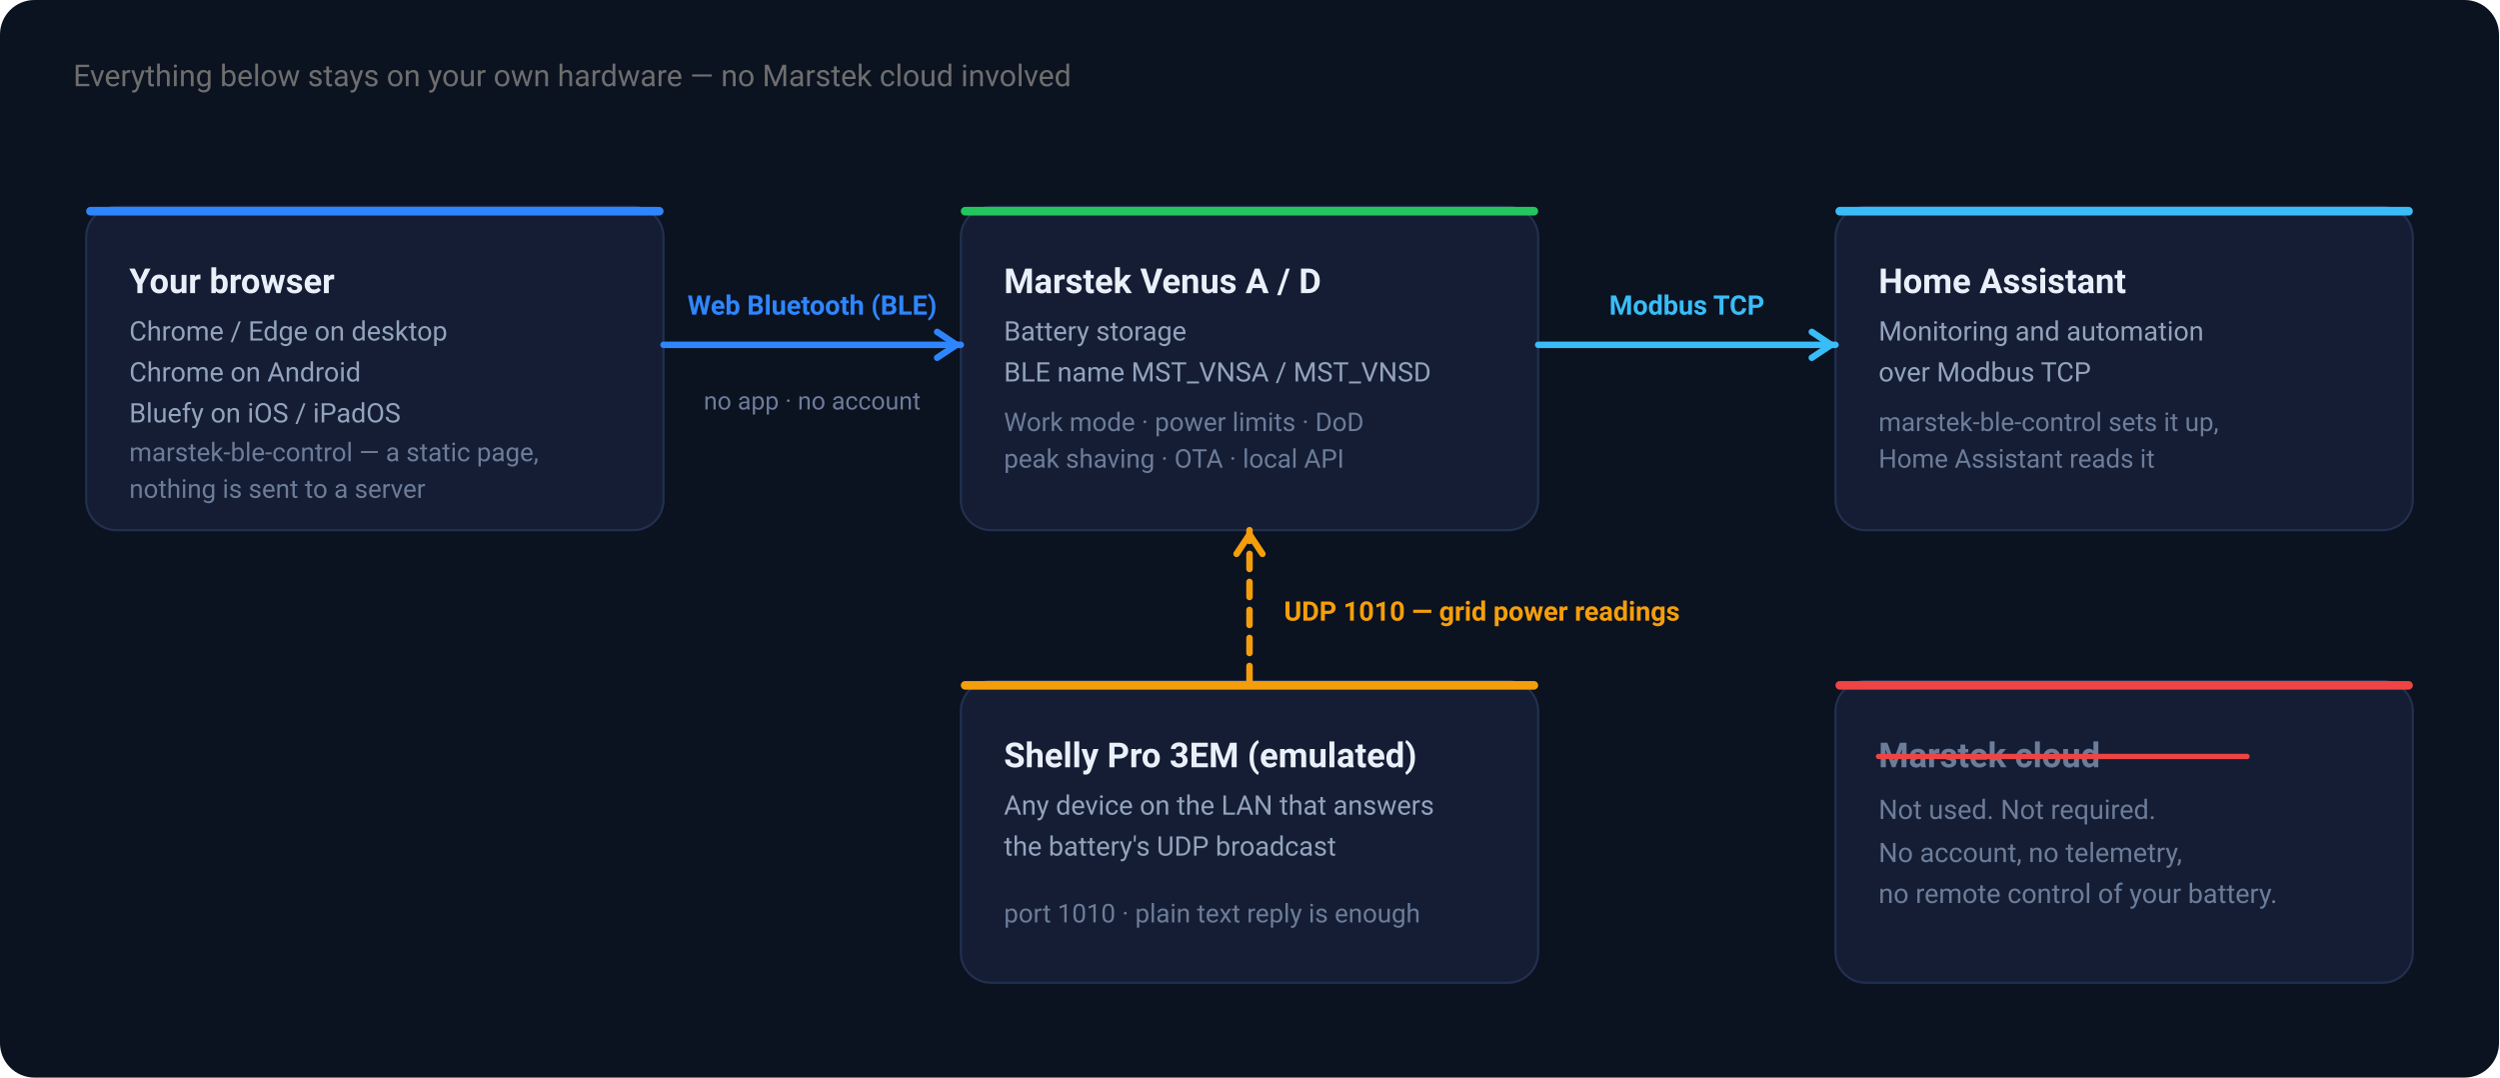
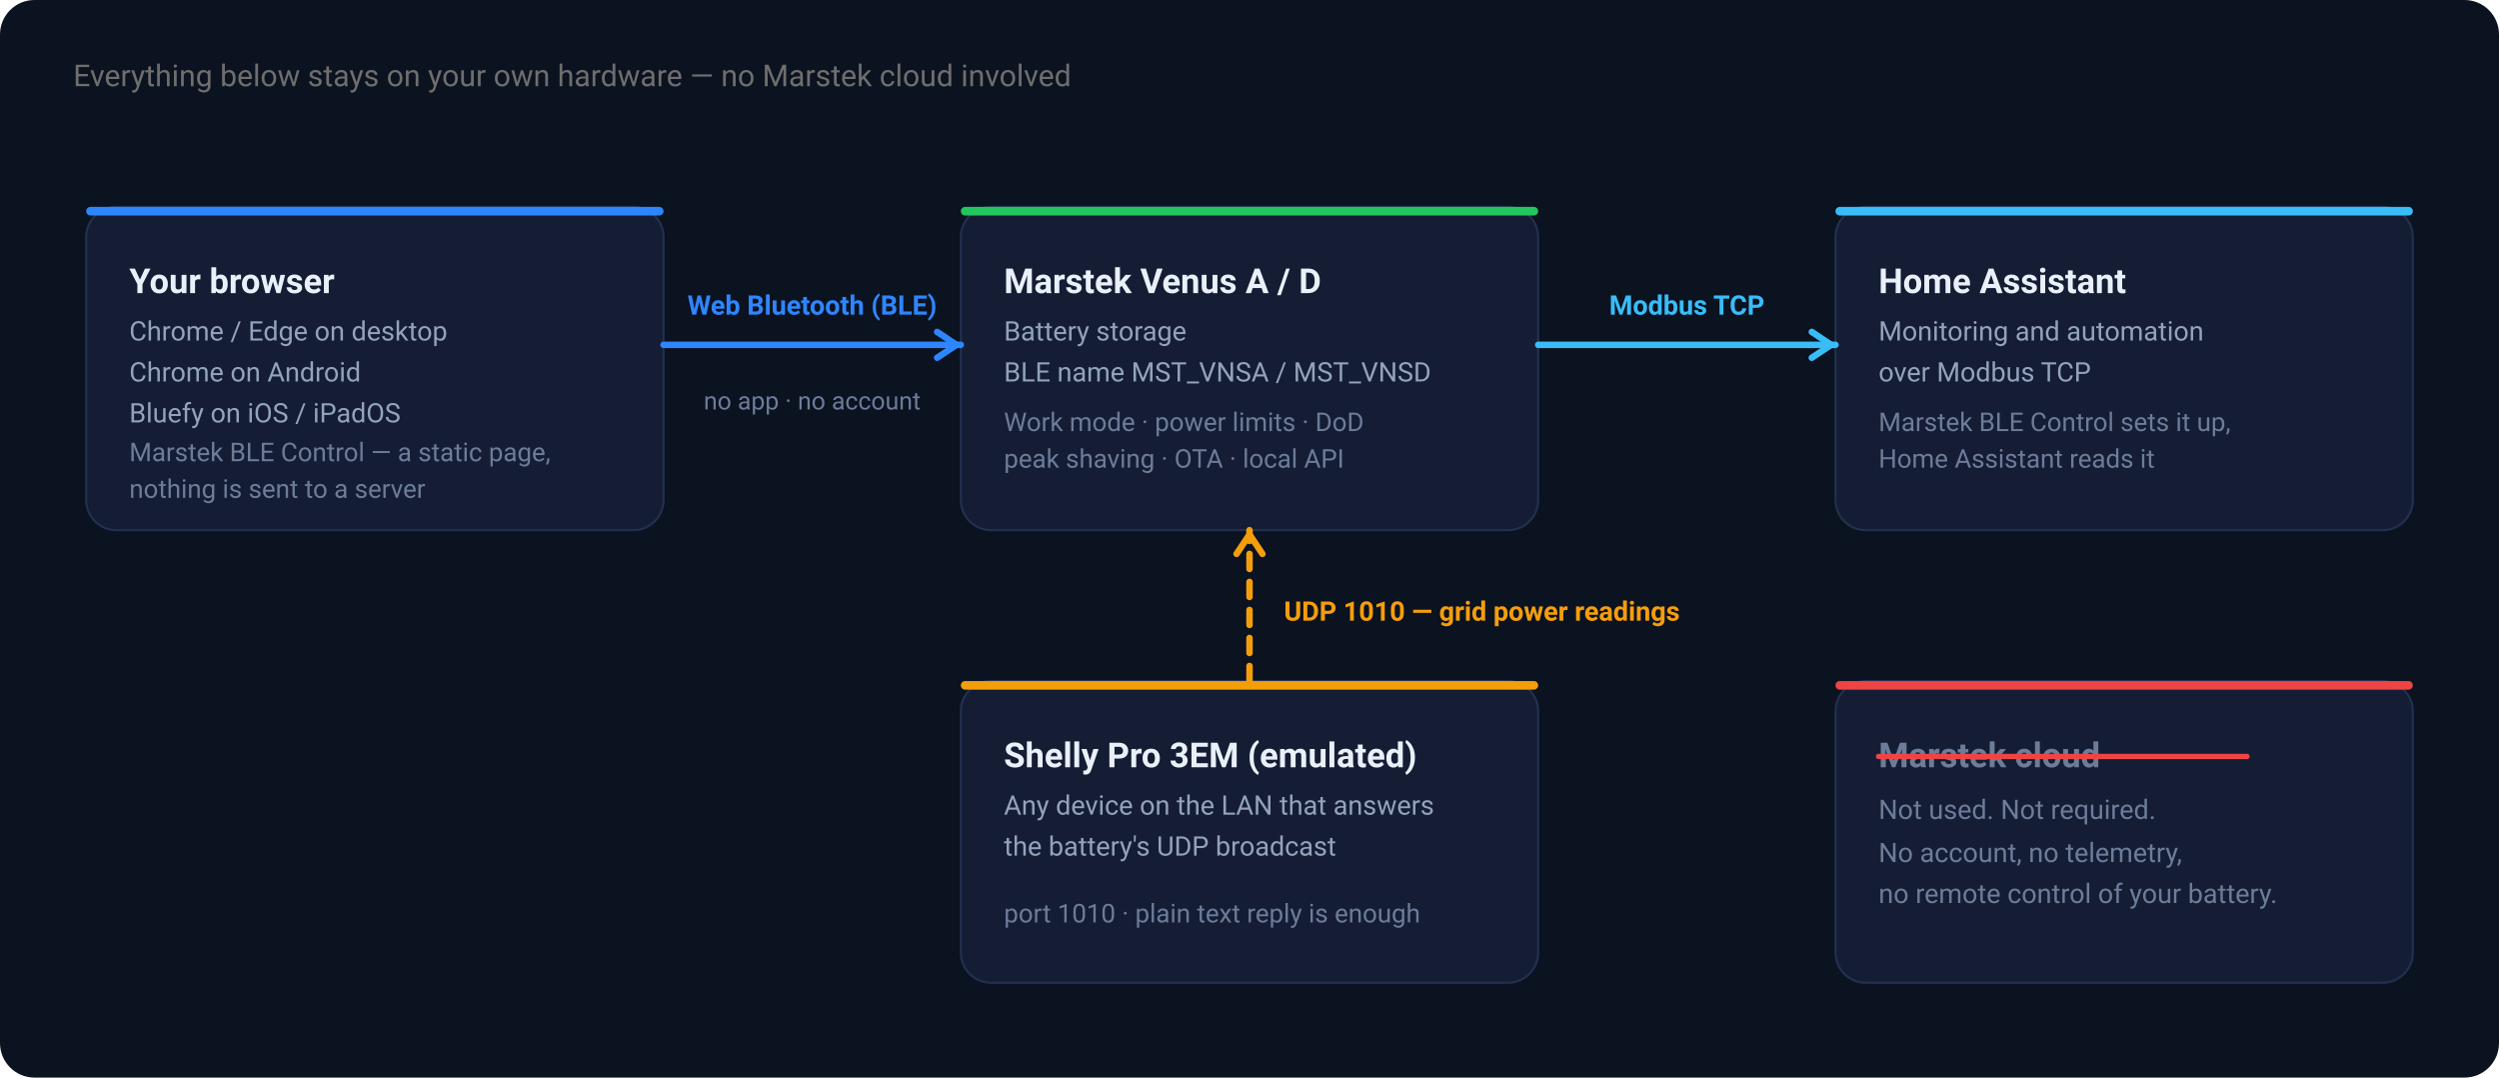
- <svg xmlns="http://www.w3.org/2000/svg" viewBox="0 0 1160 500" width="1160" height="500" role="img" aria-label="How marstek-ble-control talks to a Marstek Venus storage">
+ <svg xmlns="http://www.w3.org/2000/svg" viewBox="0 0 1160 500" width="1160" height="500" role="img" aria-label="How Marstek BLE Control talks to a Marstek Venus storage">
  <rect width="1160" height="500" rx="16" fill="#0B1220" />
  <text x="34" y="40" font-family="-apple-system,BlinkMacSystemFont,'Segoe UI',Roboto,Helvetica,Arial,sans-serif" font-size="14" font-weight="400" fill="#6E6E6E">Everything below stays on your own hardware — no Marstek cloud involved</text>
  <rect x="40" y="96" width="268" height="150" rx="14" fill="#141D33" stroke="#22304F" stroke-width="1" />
  <rect x="40" y="96" width="268" height="4" rx="2" fill="#2E86FF" />
  <text x="60" y="136" font-family="-apple-system,BlinkMacSystemFont,'Segoe UI',Roboto,Helvetica,Arial,sans-serif" font-size="16" font-weight="600" fill="#EAF0FA">Your browser</text>
  <text x="60" y="158" font-family="-apple-system,BlinkMacSystemFont,'Segoe UI',Roboto,Helvetica,Arial,sans-serif" font-size="12.5" font-weight="400" fill="#93A3BD">Chrome / Edge on desktop</text>
  <text x="60" y="177" font-family="-apple-system,BlinkMacSystemFont,'Segoe UI',Roboto,Helvetica,Arial,sans-serif" font-size="12.5" font-weight="400" fill="#93A3BD">Chrome on Android</text>
  <text x="60" y="196" font-family="-apple-system,BlinkMacSystemFont,'Segoe UI',Roboto,Helvetica,Arial,sans-serif" font-size="12.5" font-weight="400" fill="#93A3BD">Bluefy on iOS / iPadOS</text>
-   <text x="60" y="214" font-family="-apple-system,BlinkMacSystemFont,'Segoe UI',Roboto,Helvetica,Arial,sans-serif" font-size="12" font-weight="400" fill="#6C7C99">marstek-ble-control — a static page,</text>
+   <text x="60" y="214" font-family="-apple-system,BlinkMacSystemFont,'Segoe UI',Roboto,Helvetica,Arial,sans-serif" font-size="12" font-weight="400" fill="#6C7C99">Marstek BLE Control — a static page,</text>
  <text x="60" y="231" font-family="-apple-system,BlinkMacSystemFont,'Segoe UI',Roboto,Helvetica,Arial,sans-serif" font-size="12" font-weight="400" fill="#6C7C99">nothing is sent to a server</text>
  <rect x="446" y="96" width="268" height="150" rx="14" fill="#141D33" stroke="#22304F" stroke-width="1" />
  <rect x="446" y="96" width="268" height="4" rx="2" fill="#22C55E" />
  <text x="466" y="136" font-family="-apple-system,BlinkMacSystemFont,'Segoe UI',Roboto,Helvetica,Arial,sans-serif" font-size="16" font-weight="600" fill="#EAF0FA">Marstek Venus A / D</text>
  <text x="466" y="158" font-family="-apple-system,BlinkMacSystemFont,'Segoe UI',Roboto,Helvetica,Arial,sans-serif" font-size="12.5" font-weight="400" fill="#93A3BD">Battery storage</text>
  <text x="466" y="177" font-family="-apple-system,BlinkMacSystemFont,'Segoe UI',Roboto,Helvetica,Arial,sans-serif" font-size="12.5" font-weight="400" fill="#93A3BD">BLE name MST_VNSA / MST_VNSD</text>
  <text x="466" y="200" font-family="-apple-system,BlinkMacSystemFont,'Segoe UI',Roboto,Helvetica,Arial,sans-serif" font-size="12" font-weight="400" fill="#6C7C99">Work mode · power limits · DoD</text>
  <text x="466" y="217" font-family="-apple-system,BlinkMacSystemFont,'Segoe UI',Roboto,Helvetica,Arial,sans-serif" font-size="12" font-weight="400" fill="#6C7C99">peak shaving · OTA · local API</text>
  <path d="M308 160H446" stroke="#2E86FF" stroke-width="3" stroke-linecap="round" />
  <path d="M435 154l9 6-9 6" stroke="#2E86FF" stroke-width="3" fill="none" stroke-linecap="round" stroke-linejoin="round" />
  <text x="377.0" y="146" font-family="-apple-system,BlinkMacSystemFont,'Segoe UI',Roboto,Helvetica,Arial,sans-serif" font-size="12.5" font-weight="600" fill="#2E86FF" text-anchor="middle">Web Bluetooth (BLE)</text>
  <text x="377" y="190" font-family="-apple-system,BlinkMacSystemFont,'Segoe UI',Roboto,Helvetica,Arial,sans-serif" font-size="11.5" font-weight="400" fill="#6C7C99" text-anchor="middle">no app · no account</text>
  <rect x="446" y="316" width="268" height="140" rx="14" fill="#141D33" stroke="#22304F" stroke-width="1" />
  <rect x="446" y="316" width="268" height="4" rx="2" fill="#F59E0B" />
  <text x="466" y="356" font-family="-apple-system,BlinkMacSystemFont,'Segoe UI',Roboto,Helvetica,Arial,sans-serif" font-size="16" font-weight="600" fill="#EAF0FA">Shelly Pro 3EM (emulated)</text>
  <text x="466" y="378" font-family="-apple-system,BlinkMacSystemFont,'Segoe UI',Roboto,Helvetica,Arial,sans-serif" font-size="12.5" font-weight="400" fill="#93A3BD">Any device on the LAN that answers</text>
  <text x="466" y="397" font-family="-apple-system,BlinkMacSystemFont,'Segoe UI',Roboto,Helvetica,Arial,sans-serif" font-size="12.5" font-weight="400" fill="#93A3BD">the battery's UDP broadcast</text>
  <text x="466" y="428" font-family="-apple-system,BlinkMacSystemFont,'Segoe UI',Roboto,Helvetica,Arial,sans-serif" font-size="12" font-weight="400" fill="#6C7C99">port 1010 · plain text reply is enough</text>
  <path d="M580 316V246" stroke="#F59E0B" stroke-width="3" stroke-linecap="round" stroke-dasharray="7 6" />
  <path d="M574 257l6-9 6 9" stroke="#F59E0B" stroke-width="3" fill="none" stroke-linecap="round" stroke-linejoin="round" />
  <text x="596" y="288" font-family="-apple-system,BlinkMacSystemFont,'Segoe UI',Roboto,Helvetica,Arial,sans-serif" font-size="12.5" font-weight="600" fill="#F59E0B">UDP 1010 — grid power readings</text>
  <rect x="852" y="96" width="268" height="150" rx="14" fill="#141D33" stroke="#22304F" stroke-width="1" />
  <rect x="852" y="96" width="268" height="4" rx="2" fill="#38BDF8" />
  <text x="872" y="136" font-family="-apple-system,BlinkMacSystemFont,'Segoe UI',Roboto,Helvetica,Arial,sans-serif" font-size="16" font-weight="600" fill="#EAF0FA">Home Assistant</text>
  <text x="872" y="158" font-family="-apple-system,BlinkMacSystemFont,'Segoe UI',Roboto,Helvetica,Arial,sans-serif" font-size="12.5" font-weight="400" fill="#93A3BD">Monitoring and automation</text>
  <text x="872" y="177" font-family="-apple-system,BlinkMacSystemFont,'Segoe UI',Roboto,Helvetica,Arial,sans-serif" font-size="12.5" font-weight="400" fill="#93A3BD">over Modbus TCP</text>
-   <text x="872" y="200" font-family="-apple-system,BlinkMacSystemFont,'Segoe UI',Roboto,Helvetica,Arial,sans-serif" font-size="12" font-weight="400" fill="#6C7C99">marstek-ble-control sets it up,</text>
+   <text x="872" y="200" font-family="-apple-system,BlinkMacSystemFont,'Segoe UI',Roboto,Helvetica,Arial,sans-serif" font-size="12" font-weight="400" fill="#6C7C99">Marstek BLE Control sets it up,</text>
  <text x="872" y="217" font-family="-apple-system,BlinkMacSystemFont,'Segoe UI',Roboto,Helvetica,Arial,sans-serif" font-size="12" font-weight="400" fill="#6C7C99">Home Assistant reads it</text>
  <path d="M714 160H852" stroke="#38BDF8" stroke-width="3" stroke-linecap="round" />
  <path d="M841 154l9 6-9 6" stroke="#38BDF8" stroke-width="3" fill="none" stroke-linecap="round" stroke-linejoin="round" />
  <text x="783.0" y="146" font-family="-apple-system,BlinkMacSystemFont,'Segoe UI',Roboto,Helvetica,Arial,sans-serif" font-size="12.5" font-weight="600" fill="#38BDF8" text-anchor="middle">Modbus TCP</text>
  <rect x="852" y="316" width="268" height="140" rx="14" fill="#141D33" stroke="#22304F" stroke-width="1" />
  <rect x="852" y="316" width="268" height="4" rx="2" fill="#EF4444" />
  <text x="872" y="356" font-family="-apple-system,BlinkMacSystemFont,'Segoe UI',Roboto,Helvetica,Arial,sans-serif" font-size="16" font-weight="600" fill="#6C7C99">Marstek cloud</text>
  <text x="872" y="380" font-family="-apple-system,BlinkMacSystemFont,'Segoe UI',Roboto,Helvetica,Arial,sans-serif" font-size="12.5" font-weight="400" fill="#6C7C99">Not used. Not required.</text>
  <text x="872" y="400" font-family="-apple-system,BlinkMacSystemFont,'Segoe UI',Roboto,Helvetica,Arial,sans-serif" font-size="12.5" font-weight="400" fill="#6C7C99">No account, no telemetry,</text>
  <text x="872" y="419" font-family="-apple-system,BlinkMacSystemFont,'Segoe UI',Roboto,Helvetica,Arial,sans-serif" font-size="12.5" font-weight="400" fill="#6C7C99">no remote control of your battery.</text>
  <path d="M872 351L1043 351" stroke="#EF4444" stroke-width="2.5" stroke-linecap="round" />
</svg>
